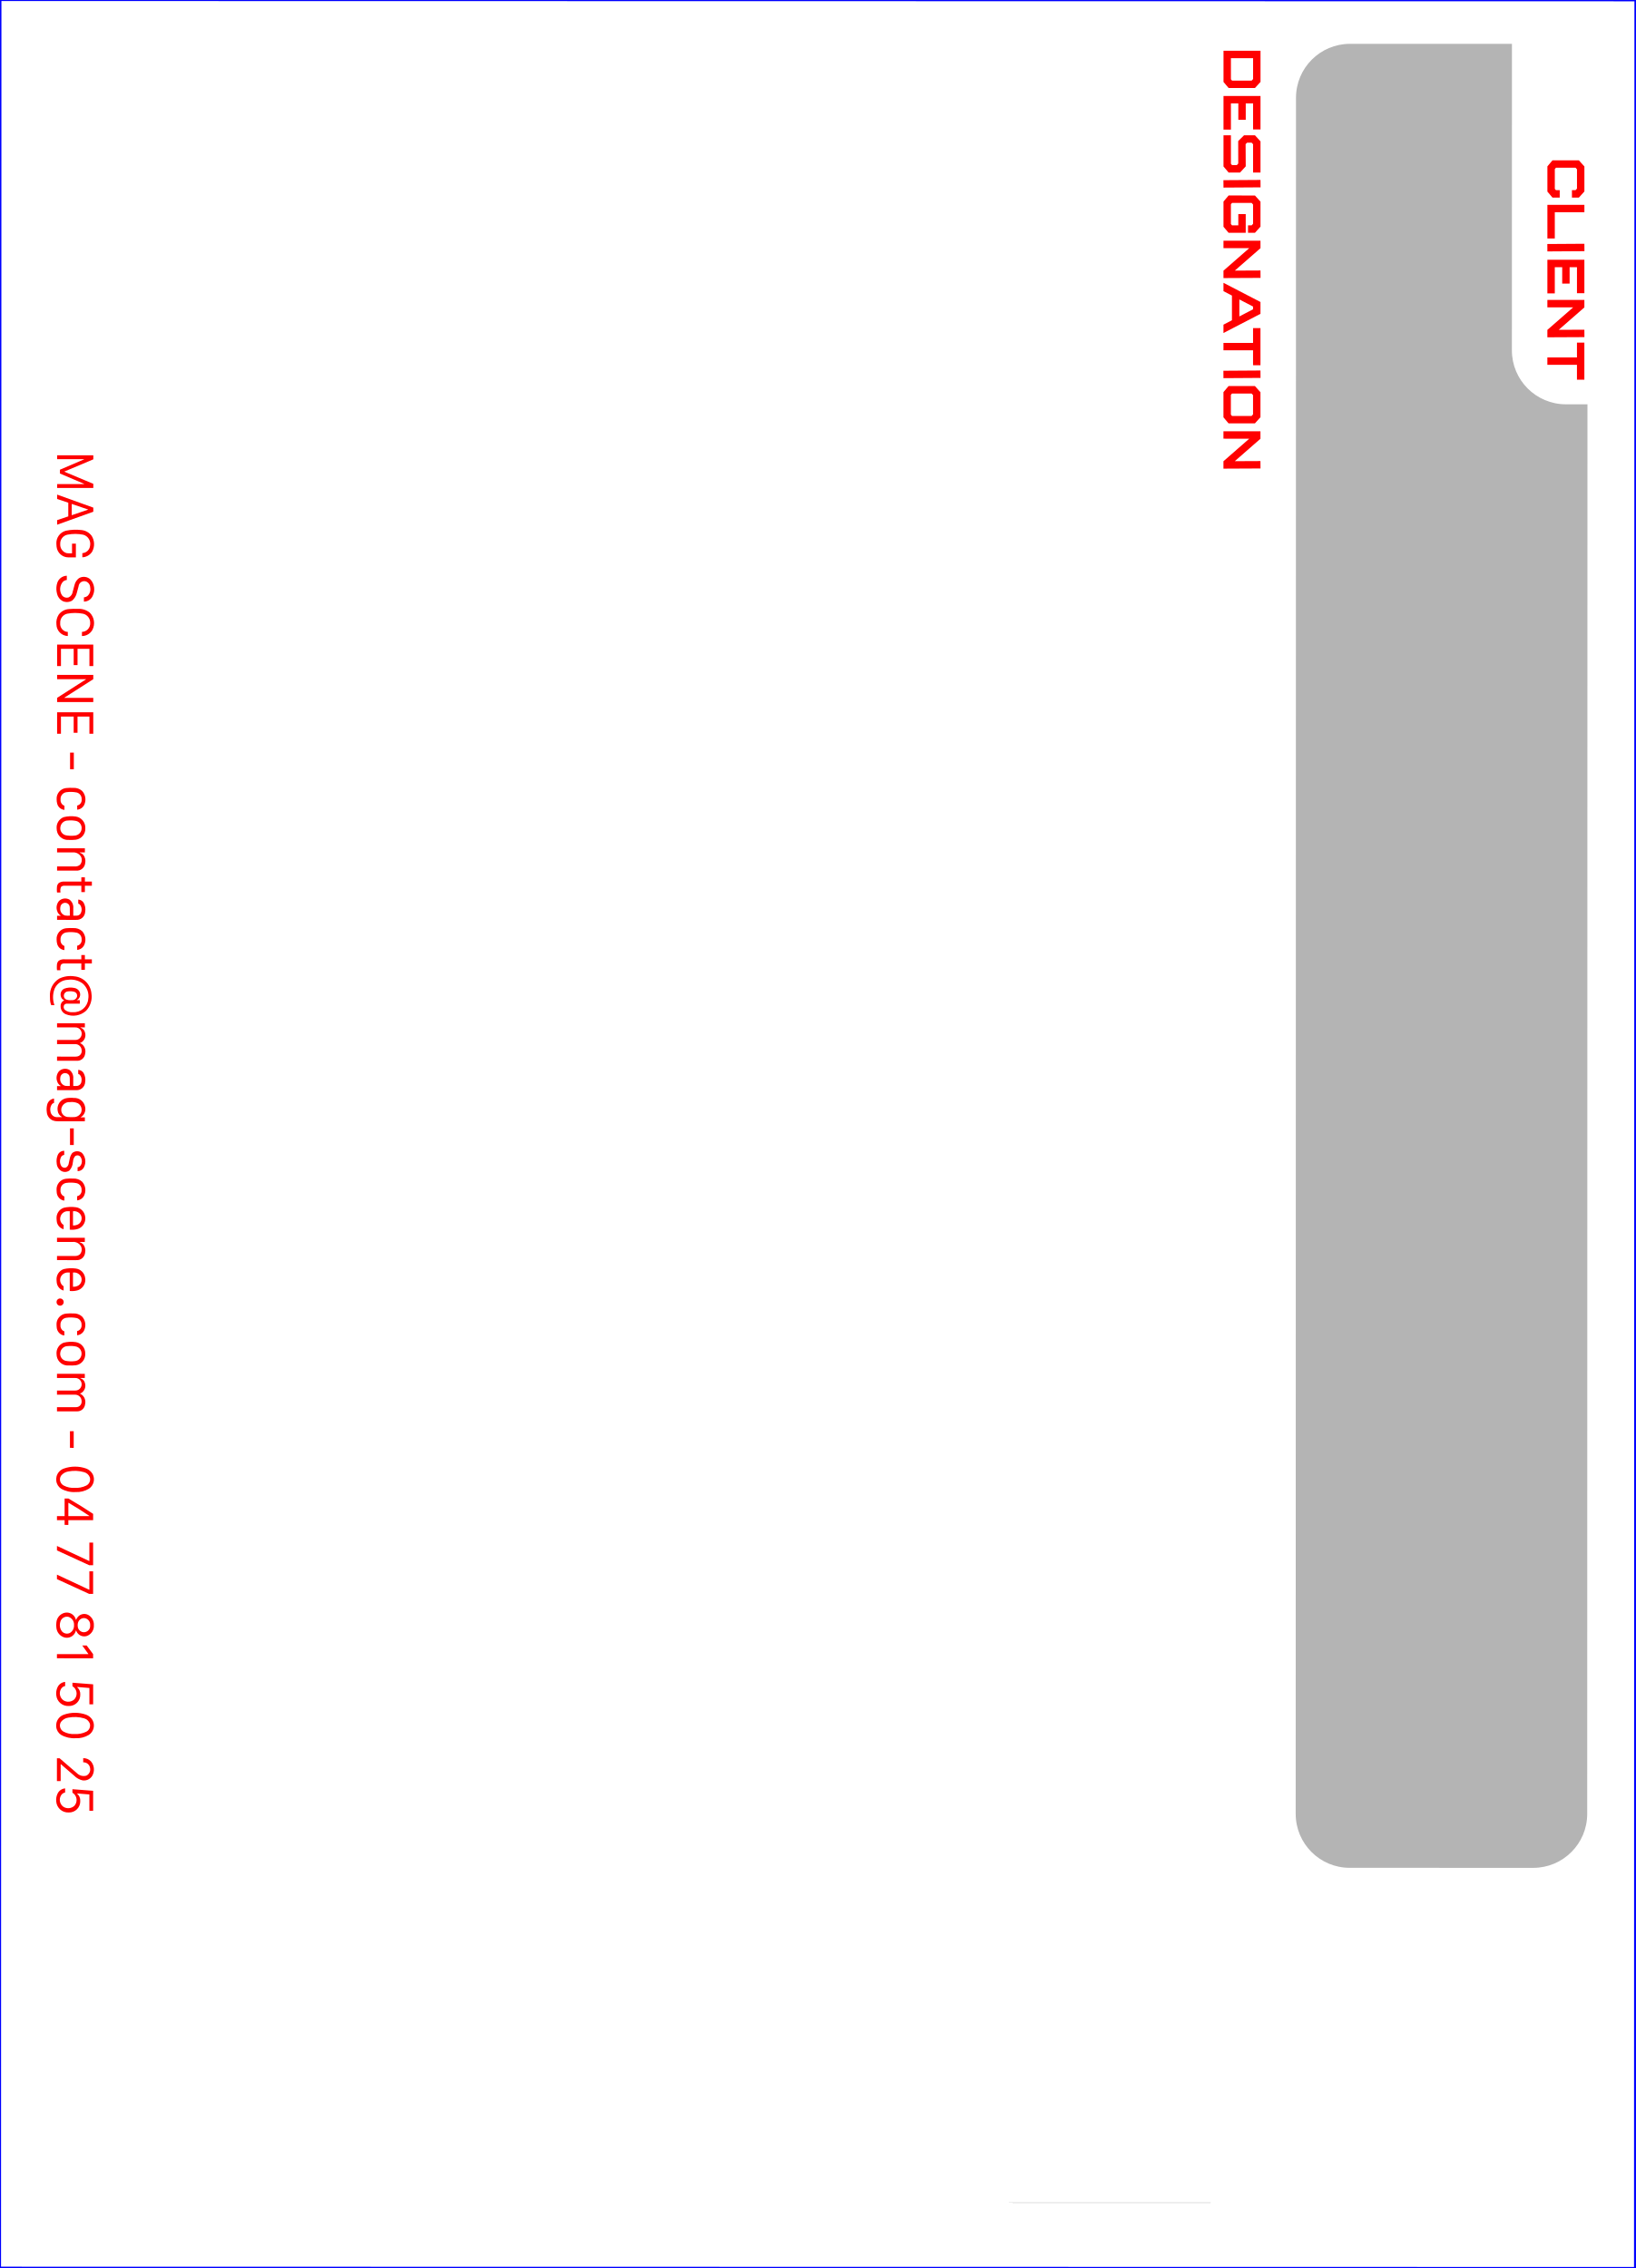
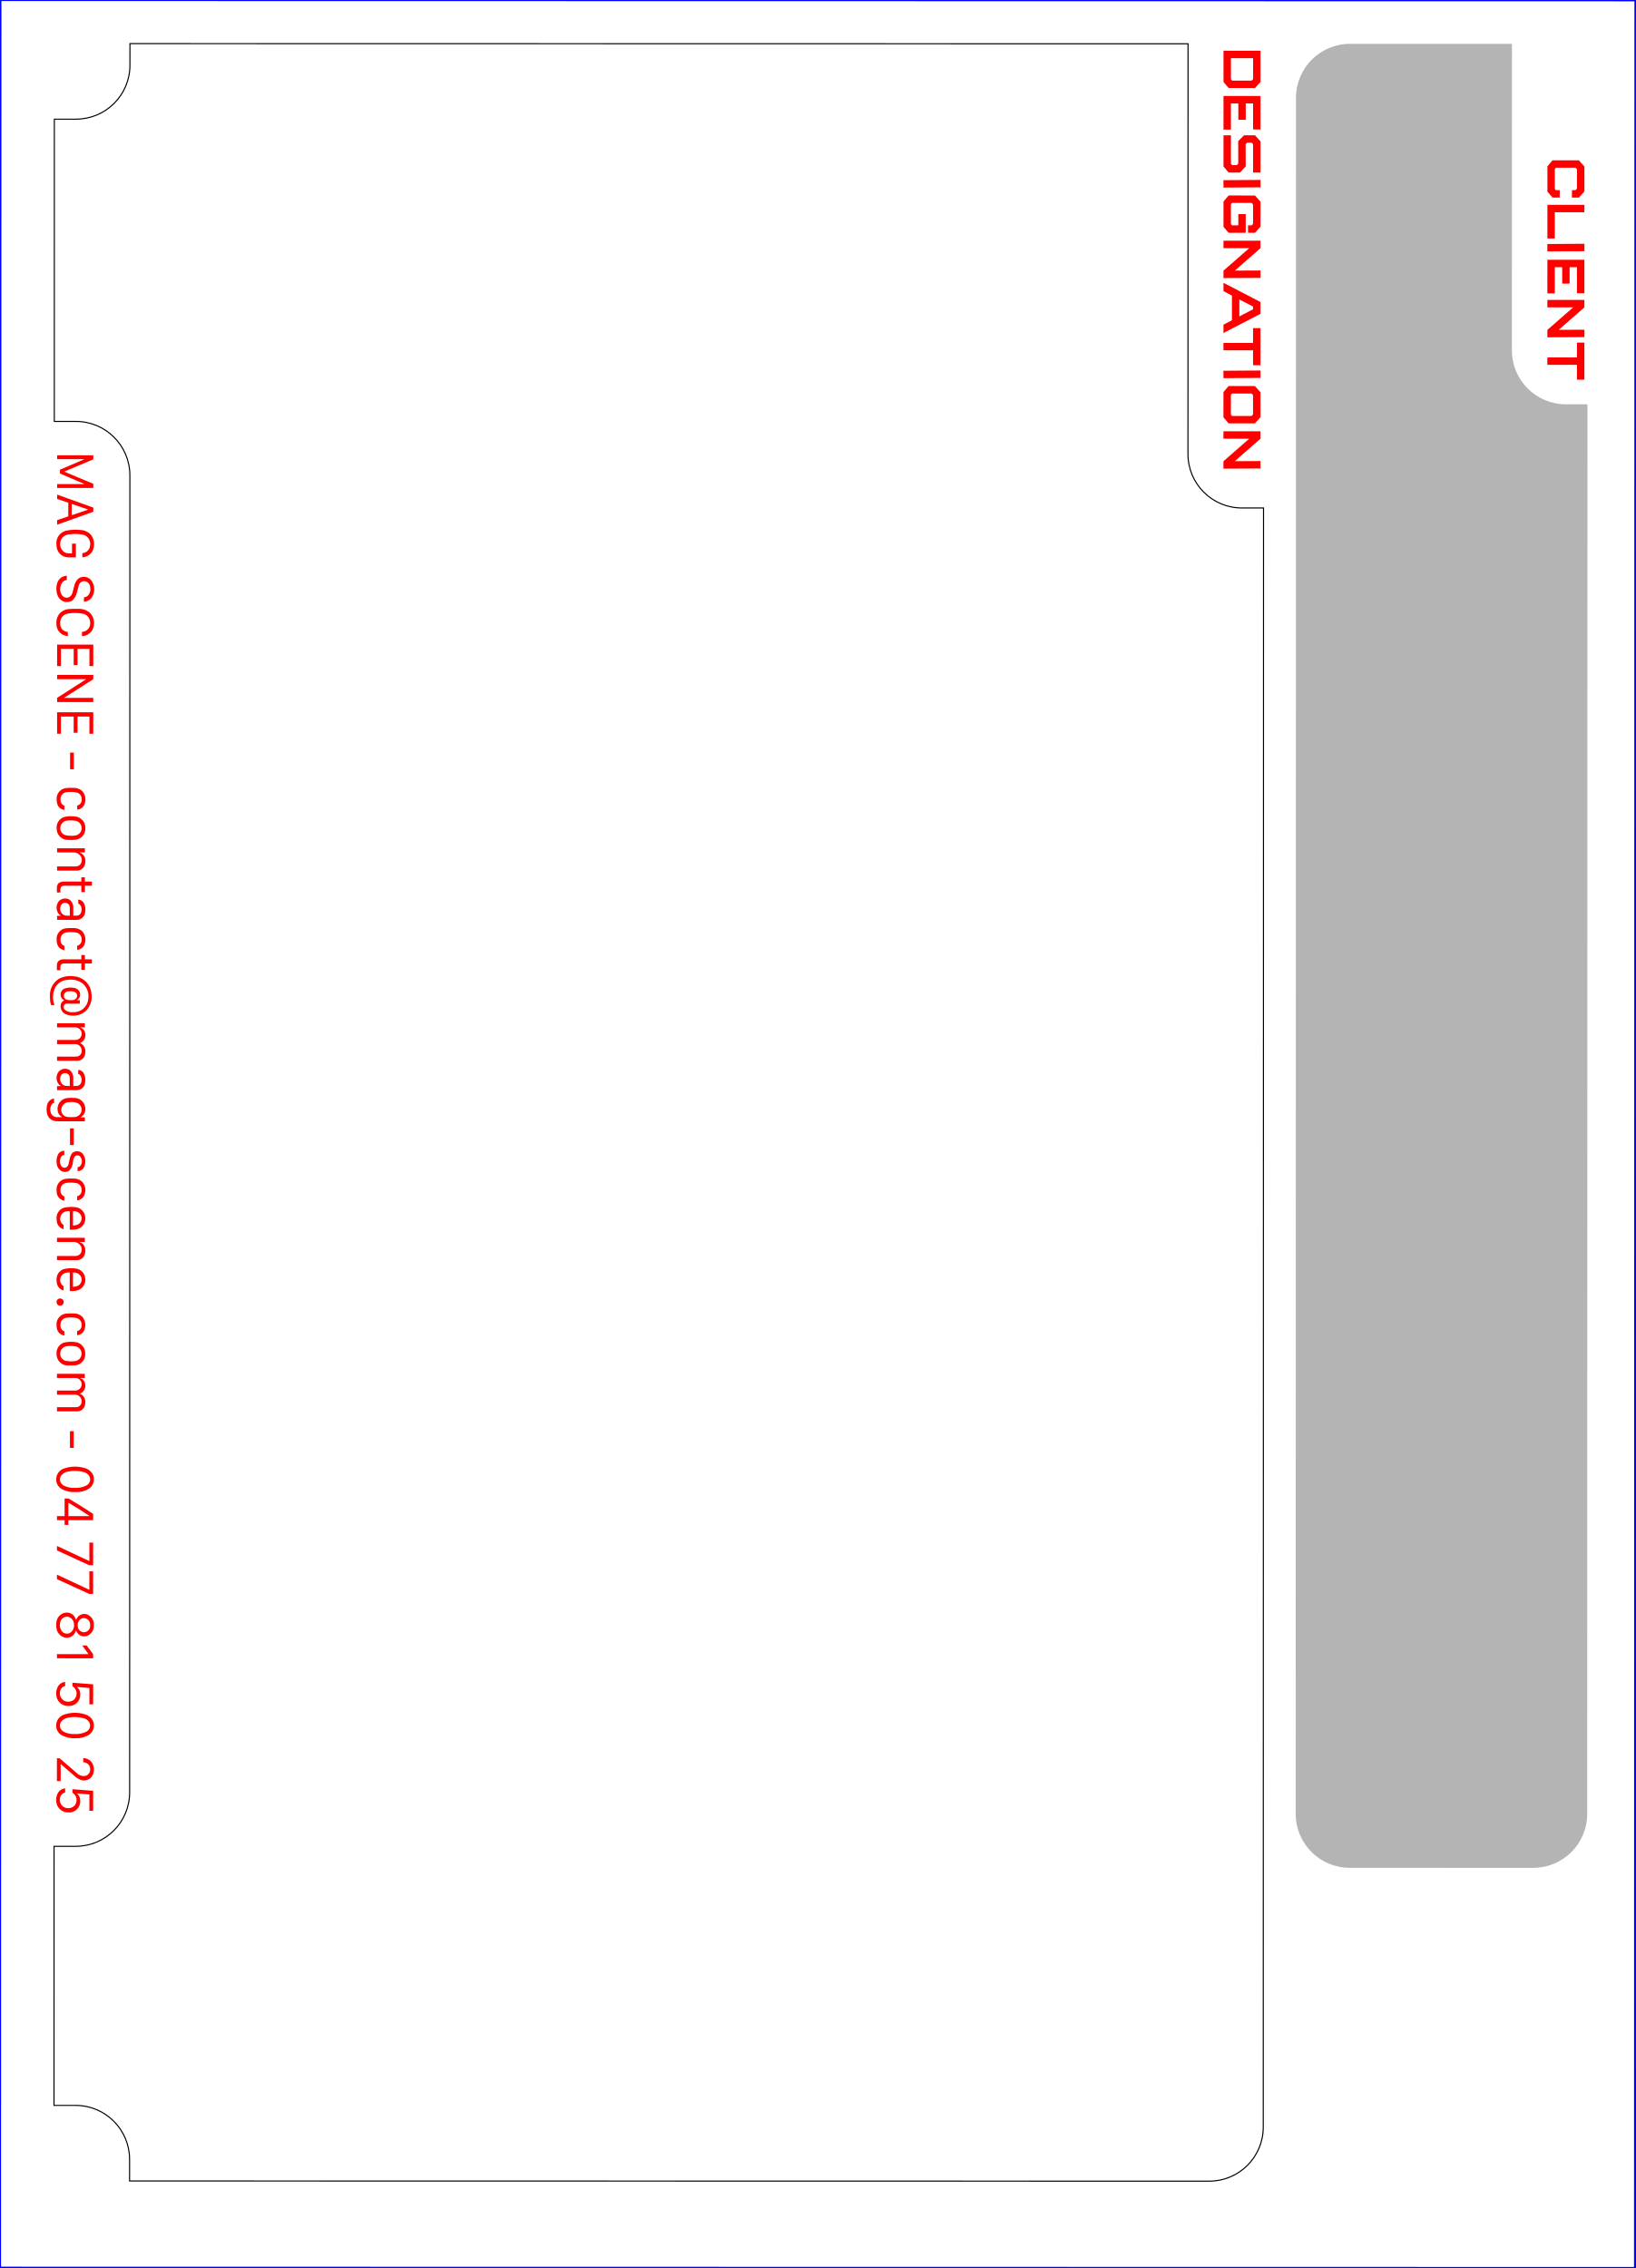
- <svg xmlns="http://www.w3.org/2000/svg" xmlns:xlink="http://www.w3.org/1999/xlink" width="151.476mm" height="210.103mm" viewBox="26.982 -203.052 151.476 210.103">
+ <svg xmlns="http://www.w3.org/2000/svg" width="151.476mm" height="210.103mm" viewBox="26.982 -203.052 151.476 210.103">
  <path transform="matrix(-0.000168,0.961539,0.961539,0.000168,172.7351,-178.0384)" style="stroke:none;fill:#ff0000;fill-rule:evenodd" d="M-1.791,-2.532L-1.815,1.038L-2.529,1.032L-2.505,-2.538L-1.791,-2.532zM3.597,-0.048L5.769,-2.532L6.483,-2.532L6.465,1.038L5.751,1.032L5.763,-1.44L3.603,1.032L2.883,1.032L2.883,-2.532L3.597,-2.532L3.597,-0.048zM-6.975,-2.04L-6.975,-1.344L-7.695,-1.344L-7.695,-1.71L-7.821,-1.818L-9.723,-1.818L-9.855,-1.71L-9.855,0.18L-9.699,0.318L-7.845,0.318L-7.695,0.18L-7.695,-0.168L-6.975,-0.168L-6.975,0.498L-7.569,1.032L-9.975,1.032L-10.569,0.498L-10.569,-2.04L-9.987,-2.532L-7.557,-2.532L-6.975,-2.04zM-3.039,-1.818L-5.565,-1.818L-5.565,1.032L-6.279,1.032L-6.279,-2.532L-3.039,-2.532L-3.039,-1.818zM2.253,-1.818L-0.273,-1.818L-0.273,-1.104L1.311,-1.104L1.311,-0.39L-0.273,-0.39L-0.273,0.318L2.235,0.318L2.235,1.032L-0.987,1.032L-0.987,-2.532L2.253,-2.532L2.253,-1.818zM9.135,0.318L10.569,0.318L10.569,1.032L6.993,1.032L6.993,0.318L8.421,0.318L8.421,-2.532L9.135,-2.532L9.135,0.318z" />
  <path transform="matrix(-0.000168,0.961539,0.961539,0.000168,142.7353,-178.9929)" style="stroke:none;fill:#ff0000;fill-rule:evenodd" d="M-6.948,-2.532L-6.972,1.038L-7.686,1.032L-7.662,-2.538L-6.948,-2.532zM17.244,-0.048L19.416,-2.532L20.13,-2.532L20.112,1.038L19.398,1.032L19.41,-1.44L17.25,1.032L16.53,1.032L16.53,-2.532L17.244,-2.532L17.244,-0.048zM11.412,-2.532L11.388,1.038L10.674,1.032L10.698,-2.538L11.412,-2.532zM-1.116,-0.048L1.056,-2.532L1.77,-2.532L1.752,1.038L1.038,1.032L1.05,-1.44L-1.11,1.032L-1.83,1.032L-1.83,-2.532L-1.116,-2.532L-1.116,-0.048zM-16.542,-2.04L-16.542,0.498L-17.13,1.032L-20.13,1.032L-20.13,-2.532L-17.124,-2.532L-16.542,-2.04zM-8.4,-2.04L-8.4,-0.936L-8.994,-0.39L-11.136,-0.402L-11.274,-0.258L-11.274,0.18L-11.124,0.318L-8.4,0.318L-8.4,1.032L-11.4,1.032L-11.988,0.498L-11.988,-0.552L-11.43,-1.116L-9.27,-1.11L-9.114,-1.248L-9.114,-1.71L-9.246,-1.818L-11.988,-1.818L-11.988,-2.532L-8.982,-2.532L-8.4,-2.04zM-2.592,-2.04L-2.592,-0.39L-4.392,-0.39L-4.392,-1.104L-3.312,-1.104L-3.312,-1.71L-3.438,-1.818L-5.34,-1.818L-5.472,-1.71L-5.472,0.18L-5.316,0.318L-3.462,0.318L-3.312,0.18L-3.312,-0.168L-2.592,-0.168L-2.592,0.498L-3.186,1.032L-5.592,1.032L-6.186,0.498L-6.186,-2.04L-5.604,-2.532L-3.174,-2.532L-2.592,-2.04zM3.456,-1.716L5.832,-1.716L6.258,-2.532L7.062,-2.532L5.214,1.032L4.074,1.032L2.226,-2.532L3.03,-2.532L3.456,-1.716zM8.73,0.318L10.164,0.318L10.164,1.032L6.588,1.032L6.588,0.318L8.016,0.318L8.016,-2.532L8.73,-2.532L8.73,0.318zM-12.534,-1.818L-15.06,-1.818L-15.06,-1.104L-13.476,-1.104L-13.476,-0.39L-15.06,-0.39L-15.06,0.318L-12.552,0.318L-12.552,1.032L-15.774,1.032L-15.774,-2.532L-12.534,-2.532L-12.534,-1.818zM15.768,-2.04L15.768,0.498L15.174,1.032L12.768,1.032L12.174,0.498L12.174,-2.04L12.756,-2.532L15.186,-2.532L15.768,-2.04zM3.828,-1.002L4.512,0.318L4.776,0.318L5.466,-1.002L3.828,-1.002zM13.02,-1.818L12.894,-1.71L12.894,0.18L13.044,0.318L14.898,0.318L15.054,0.18L15.054,-1.71L14.922,-1.818L13.02,-1.818zM-19.416,-1.818L-19.416,0.318L-17.406,0.318L-17.256,0.18L-17.256,-1.71L-17.382,-1.818L-19.416,-1.818z" />
  <path transform="matrix(-0.000175,1,1,0.000175,34.98256,-98.01178)" style="stroke:none;fill:#ff0000;fill-rule:evenodd" d="M-50.256,-2.771L-50.021,-2.723C-49.74,-2.656,-49.5,-2.472,-49.362,-2.217C-49.227,-1.933,-49.242,-1.601,-49.4,-1.33C-49.592,-1.105,-49.853,-0.949,-50.143,-0.888L-50.729,-0.73C-50.879,-0.714,-51.016,-0.637,-51.105,-0.515C-51.193,-0.392,-51.223,-0.237,-51.191,-0.09C-51.117,0.163,-50.887,0.339,-50.623,0.344C-50.337,0.406,-50.04,0.315,-49.838,0.103C-49.761,0.005,-49.714,-0.113,-49.703,-0.237L-49.309,-0.237C-49.308,0.123,-49.525,0.448,-49.859,0.584C-50.351,0.819,-50.935,0.74,-51.347,0.381C-51.63,0.093,-51.685,-0.35,-51.479,-0.699C-51.317,-0.909,-51.086,-1.056,-50.828,-1.113L-50.229,-1.273C-50.007,-1.3,-49.812,-1.434,-49.708,-1.631C-49.622,-1.86,-49.696,-2.118,-49.89,-2.267C-50.287,-2.53,-50.81,-2.489,-51.161,-2.168C-51.246,-2.072,-51.299,-1.95,-51.31,-1.821L-51.705,-1.821C-51.695,-2.219,-51.438,-2.569,-51.062,-2.699C-50.803,-2.786,-50.527,-2.811,-50.256,-2.771zM45.744,-2.771C46.176,-2.733,46.539,-2.43,46.654,-2.011C46.761,-1.585,46.528,-1.146,46.115,-0.996L46.003,-0.96L46.003,-0.94L46.092,-0.905C46.455,-0.74,46.637,-0.329,46.514,0.05C46.363,0.466,45.954,0.732,45.512,0.701C45.114,0.723,44.74,0.512,44.553,0.16C44.379,-0.193,44.495,-0.622,44.823,-0.84C44.883,-0.882,44.949,-0.916,45.018,-0.94L45.018,-0.96L44.93,-0.987C44.504,-1.131,44.26,-1.579,44.369,-2.016C44.475,-2.432,44.833,-2.735,45.261,-2.771C45.421,-2.793,45.584,-2.793,45.744,-2.771zM59.957,-2.371L58.4,-2.371L58.4,-2.341L59.464,-1.112C59.674,-0.904,59.821,-0.641,59.887,-0.354C59.96,0.079,59.705,0.5,59.289,0.636C58.886,0.785,58.434,0.701,58.111,0.417C57.926,0.231,57.825,-0.022,57.832,-0.284L58.217,-0.284L58.217,-0.271C58.208,0.033,58.425,0.297,58.724,0.347C59.016,0.421,59.321,0.28,59.453,0.008C59.541,-0.307,59.451,-0.644,59.217,-0.874L57.843,-2.47L57.843,-2.718L59.957,-2.718L59.957,-2.371zM32.141,-2.781C32.439,-2.75,32.708,-2.585,32.87,-2.333C33.103,-1.924,33.211,-1.457,33.18,-0.987C33.202,-0.555,33.094,-0.127,32.87,0.243C32.572,0.687,31.987,0.836,31.514,0.586C31.281,0.453,31.102,0.245,31.005,-0.005C30.765,-0.678,30.765,-1.412,31.005,-2.085C31.124,-2.419,31.401,-2.672,31.745,-2.759C31.875,-2.788,32.008,-2.795,32.141,-2.781zM-54.388,-2.769C-53.83,-2.707,-53.407,-2.238,-53.404,-1.677L-53.404,-0.982L-54.679,-0.982L-54.679,-1.339L-53.782,-1.339C-53.771,-1.505,-53.776,-1.671,-53.798,-1.836C-53.904,-2.212,-54.26,-2.462,-54.65,-2.432C-55.063,-2.451,-55.429,-2.165,-55.51,-1.759C-55.604,-1.276,-55.602,-0.779,-55.504,-0.296C-55.38,0.147,-54.936,0.421,-54.483,0.333C-54.111,0.294,-53.82,-0.009,-53.798,-0.383L-53.413,-0.383C-53.428,-0.012,-53.625,0.328,-53.938,0.527C-54.4,0.778,-54.959,0.759,-55.403,0.479C-55.706,0.254,-55.901,-0.089,-55.937,-0.465C-55.995,-0.946,-55.974,-1.433,-55.875,-1.907C-55.732,-2.458,-55.214,-2.829,-54.646,-2.788L-54.388,-2.769zM-47.192,-2.782C-46.612,-2.772,-46.139,-2.309,-46.118,-1.729L-46.503,-1.729L-46.517,-1.871C-46.609,-2.232,-46.952,-2.471,-47.323,-2.432C-47.726,-2.456,-48.089,-2.189,-48.186,-1.797C-48.282,-1.308,-48.281,-0.805,-48.186,-0.315C-48.096,0.077,-47.742,0.353,-47.339,0.345C-47.126,0.359,-46.916,0.285,-46.758,0.141C-46.6,-0.003,-46.508,-0.205,-46.503,-0.419L-46.118,-0.419C-46.117,-0.016,-46.337,0.355,-46.689,0.55C-47.218,0.825,-47.863,0.726,-48.286,0.305C-48.536,-0.007,-48.661,-0.401,-48.637,-0.8C-48.648,-1.082,-48.641,-1.364,-48.616,-1.645C-48.586,-2.014,-48.398,-2.352,-48.101,-2.573C-47.831,-2.745,-47.51,-2.819,-47.192,-2.782zM54.945,-2.781C55.244,-2.75,55.512,-2.585,55.674,-2.333C55.907,-1.924,56.015,-1.457,55.984,-0.987C56.006,-0.555,55.898,-0.127,55.674,0.243C55.376,0.688,54.791,0.836,54.318,0.586C54.086,0.453,53.906,0.245,53.809,-0.005C53.569,-0.678,53.569,-1.412,53.809,-2.085C53.928,-2.419,54.206,-2.672,54.549,-2.759C54.679,-2.788,54.813,-2.795,54.945,-2.781zM61.866,-2.779C62.453,-2.725,62.893,-2.218,62.864,-1.629C62.876,-1.342,62.768,-1.063,62.565,-0.859C62.362,-0.655,62.083,-0.546,61.796,-0.557C61.54,-0.543,61.293,-0.648,61.125,-0.841L61.102,-0.841L61.194,0.289L62.707,0.289L62.707,0.636L60.856,0.636L60.708,-1.282L61.03,-1.282L61.142,-1.137C61.44,-0.829,61.928,-0.814,62.246,-1.102C62.503,-1.379,62.542,-1.793,62.341,-2.112C62.103,-2.454,61.64,-2.553,61.283,-2.339C61.142,-2.258,61.043,-2.119,61.012,-1.958L60.633,-1.958C60.658,-2.261,60.842,-2.527,61.116,-2.657C61.349,-2.77,61.609,-2.812,61.866,-2.779zM52.002,-2.779C52.589,-2.725,53.029,-2.218,53,-1.629C53.012,-1.342,52.904,-1.063,52.701,-0.859C52.499,-0.655,52.219,-0.546,51.932,-0.557C51.677,-0.543,51.429,-0.648,51.261,-0.841L51.238,-0.841L51.331,0.289L52.843,0.289L52.843,0.636L50.992,0.636L50.844,-1.282L51.166,-1.282L51.277,-1.137C51.576,-0.829,52.064,-0.814,52.382,-1.102C52.639,-1.379,52.678,-1.793,52.477,-2.112C52.238,-2.454,51.776,-2.553,51.418,-2.339C51.277,-2.257,51.179,-2.119,51.148,-1.958L50.769,-1.958C50.794,-2.261,50.978,-2.527,51.252,-2.657C51.485,-2.77,51.745,-2.812,52.002,-2.779zM-42.122,-0.041L-42.108,-0.041L-40.392,-2.718L-40.001,-2.718L-40.001,0.631L-40.392,0.631L-40.392,-2.046L-40.409,-2.046L-42.122,0.631L-42.517,0.631L-42.517,-2.718L-42.122,-2.718L-42.122,-0.041zM-37.065,-2.362L-38.661,-2.362L-38.661,-1.183L-37.155,-1.183L-37.155,-0.827L-38.661,-0.827L-38.661,0.275L-37.065,0.275L-37.065,0.631L-39.055,0.631L-39.055,-2.718L-37.065,-2.718L-37.065,-2.362zM39.957,0.266L39.957,0.631L37.865,0.631L37.865,0.284L39.564,0.284L39.564,0.257L38.174,-2.718L38.588,-2.718L39.957,0.266zM42.616,0.266L42.616,0.631L40.524,0.631L40.524,0.284L42.224,0.284L42.224,0.257L40.833,-2.718L41.248,-2.718L42.616,0.266zM-62.506,-0.223L-62.488,-0.223L-61.526,-2.461L-61.174,-2.461L-60.219,-0.223L-60.194,-0.223L-60.194,-2.718L-59.838,-2.718L-59.838,0.631L-60.219,0.631L-61.343,-2.051L-61.356,-2.051L-62.488,0.631L-62.864,0.631L-62.864,-2.718L-62.506,-2.718L-62.506,-0.223zM-43.337,-2.362L-44.933,-2.362L-44.933,-1.183L-43.427,-1.183L-43.427,-0.827L-44.933,-0.827L-44.933,0.275L-43.337,0.275L-43.337,0.631L-45.327,0.631L-45.327,-2.718L-43.337,-2.718L-43.337,-2.362zM48.579,0.631L48.193,0.631L47.396,0.036L47.396,-0.372L48.175,0.189L48.193,0.189L48.193,-2.718L48.579,-2.718L48.579,0.631zM-58.47,-1.686L-57.203,-1.686L-56.856,-2.718L-56.433,-2.718L-57.634,0.631L-58.015,0.631L-59.22,-2.718L-58.817,-2.718L-58.47,-1.686zM35.783,-2.01L36.225,-2.01L36.225,-1.663L35.783,-1.663L35.783,0.631L35.201,0.631C34.703,-0.117,34.228,-0.88,33.779,-1.659L33.779,-2.01L35.409,-2.01L35.409,-2.718L35.783,-2.718L35.783,-2.01zM-15.282,-2.736L-15.162,-2.722L-15.162,-2.405L-15.259,-2.411C-15.409,-2.436,-15.563,-2.41,-15.695,-2.335C-15.765,-2.246,-15.798,-2.132,-15.787,-2.019L-15.787,-0.471L-15.201,-0.471L-15.201,-0.142L-15.787,-0.142L-15.787,0.505L-16.172,0.505L-16.172,-0.142L-16.566,-0.142L-16.566,-0.471L-16.172,-0.471L-16.172,-2.001C-16.193,-2.197,-16.146,-2.394,-16.04,-2.559C-15.942,-2.664,-15.806,-2.725,-15.662,-2.73C-15.536,-2.741,-15.408,-2.743,-15.282,-2.736zM-22.482,-2.736L-22.362,-2.722L-22.362,-2.405L-22.459,-2.411C-22.609,-2.436,-22.763,-2.41,-22.896,-2.335C-22.966,-2.246,-22.998,-2.132,-22.987,-2.019L-22.987,-0.471L-22.401,-0.471L-22.401,-0.142L-22.987,-0.142L-22.987,0.505L-23.372,0.505L-23.372,-0.142L-23.767,-0.142L-23.767,-0.471L-23.372,-0.471L-23.372,-2.001C-23.393,-2.197,-23.347,-2.394,-23.24,-2.559C-23.142,-2.664,-23.006,-2.725,-22.862,-2.73C-22.736,-2.741,-22.609,-2.743,-22.482,-2.736zM-12.479,-3.371C-12.29,-3.369,-12.102,-3.331,-11.926,-3.261L-11.926,-2.957L-12.086,-3.012C-12.547,-3.14,-13.038,-3.112,-13.48,-2.93C-13.952,-2.705,-14.259,-2.234,-14.273,-1.711C-14.344,-1.23,-14.222,-0.74,-13.934,-0.348C-13.571,0.073,-13.012,0.27,-12.466,0.167C-11.748,0.091,-11.219,-0.544,-11.275,-1.264C-11.246,-1.523,-11.321,-1.782,-11.483,-1.986C-11.608,-2.128,-11.822,-2.148,-11.972,-2.032C-12.033,-1.972,-12.067,-1.889,-12.063,-1.803L-12.063,-0.611L-12.39,-0.611L-12.39,-0.883L-12.411,-0.883L-12.47,-0.772C-12.669,-0.552,-13,-0.513,-13.246,-0.68C-13.401,-0.791,-13.503,-0.962,-13.525,-1.152C-13.585,-1.453,-13.56,-1.766,-13.451,-2.053C-13.319,-2.329,-13.001,-2.46,-12.712,-2.358C-12.56,-2.316,-12.436,-2.205,-12.377,-2.058L-12.354,-2.058L-12.334,-2.121C-12.223,-2.309,-12.012,-2.414,-11.795,-2.389C-11.491,-2.382,-11.217,-2.202,-11.091,-1.924C-10.816,-1.283,-10.94,-0.541,-11.409,-0.025C-11.837,0.376,-12.427,0.557,-13.007,0.466C-13.851,0.392,-14.521,-0.277,-14.595,-1.122C-14.667,-1.597,-14.594,-2.084,-14.385,-2.517C-14.04,-3.089,-13.404,-3.421,-12.737,-3.378L-12.479,-3.371zM45.376,-0.79L45.254,-0.759C44.973,-0.67,44.806,-0.381,44.87,-0.093C44.948,0.192,45.217,0.381,45.512,0.358C45.676,0.376,45.841,0.325,45.965,0.216C46.09,0.107,46.163,-0.049,46.167,-0.214C46.167,-0.51,45.943,-0.759,45.648,-0.79C45.558,-0.803,45.467,-0.803,45.376,-0.79zM54.636,-2.418L54.483,-2.351C54.261,-2.183,54.115,-1.934,54.076,-1.658C53.984,-1.174,54.006,-0.677,54.142,-0.204C54.21,0.045,54.394,0.244,54.636,0.331C54.935,0.412,55.249,0.27,55.386,-0.007C55.549,-0.347,55.623,-0.723,55.599,-1.1C55.616,-1.44,55.542,-1.78,55.386,-2.083C55.248,-2.359,54.934,-2.5,54.636,-2.418zM31.832,-2.418L31.679,-2.351C31.457,-2.183,31.311,-1.934,31.272,-1.658C31.18,-1.174,31.202,-0.677,31.338,-0.204C31.405,0.045,31.59,0.244,31.832,0.331C32.13,0.412,32.444,0.27,32.582,-0.007C32.745,-0.347,32.818,-0.723,32.794,-1.1C32.812,-1.44,32.738,-1.78,32.582,-2.083C32.444,-2.359,32.13,-2.5,31.832,-2.418zM34.183,-1.663L34.183,-1.634C34.562,-0.982,34.964,-0.344,35.388,0.279L35.409,0.279L35.409,-1.663L34.183,-1.663zM-58.357,-1.368L-57.841,0.149L-57.828,0.149L-57.312,-1.368L-58.357,-1.368zM-4.953,-2.736L-4.749,-2.663C-4.621,-2.596,-4.514,-2.495,-4.439,-2.371L-4.426,-2.371L-4.426,-2.718L-4.05,-2.718L-4.05,-0.949C-4.037,-0.739,-4.107,-0.532,-4.248,-0.375C-4.388,-0.219,-4.585,-0.125,-4.795,-0.114C-5.09,-0.062,-5.394,-0.117,-5.653,-0.267C-5.818,-0.378,-5.921,-0.559,-5.932,-0.757L-5.558,-0.757L-5.486,-0.622C-5.325,-0.471,-5.099,-0.41,-4.883,-0.456C-4.757,-0.461,-4.638,-0.515,-4.554,-0.609C-4.471,-0.703,-4.43,-0.828,-4.439,-0.953L-4.439,-1.217L-5.129,-1.217C-5.44,-1.188,-5.744,-1.324,-5.929,-1.575C-6.105,-1.891,-6.051,-2.285,-5.796,-2.542C-5.562,-2.737,-5.249,-2.81,-4.953,-2.736zM-20.728,-2.736L-20.524,-2.663C-20.396,-2.596,-20.289,-2.495,-20.215,-2.371L-20.201,-2.371L-20.201,-2.718L-19.825,-2.718L-19.825,-0.949C-19.812,-0.739,-19.883,-0.532,-20.023,-0.375C-20.163,-0.218,-20.36,-0.125,-20.57,-0.114C-20.865,-0.062,-21.169,-0.116,-21.428,-0.267C-21.593,-0.378,-21.696,-0.559,-21.707,-0.757L-21.333,-0.757L-21.261,-0.622C-21.008,-0.404,-20.641,-0.383,-20.365,-0.572C-20.259,-0.669,-20.204,-0.81,-20.215,-0.953L-20.215,-1.217L-20.904,-1.217C-21.215,-1.188,-21.519,-1.324,-21.705,-1.575C-21.88,-1.891,-21.826,-2.285,-21.571,-2.542C-21.337,-2.738,-21.024,-2.81,-20.728,-2.736zM-17.79,-2.747L-17.597,-2.707C-17.284,-2.627,-17.055,-2.359,-17.026,-2.037L-17.411,-2.037L-17.441,-2.122C-17.556,-2.319,-17.779,-2.428,-18.006,-2.398C-18.328,-2.417,-18.613,-2.188,-18.663,-1.87C-18.71,-1.547,-18.702,-1.218,-18.639,-0.898C-18.565,-0.614,-18.299,-0.423,-18.006,-0.444C-17.736,-0.41,-17.484,-0.59,-17.429,-0.856L-17.044,-0.856C-17.072,-0.529,-17.297,-0.252,-17.612,-0.159C-18.017,-0.016,-18.468,-0.11,-18.783,-0.401C-18.978,-0.621,-19.08,-0.909,-19.065,-1.204C-19.076,-1.434,-19.071,-1.665,-19.048,-1.894C-18.987,-2.412,-18.531,-2.793,-18.011,-2.761L-17.79,-2.747zM-2.035,-3.668C-1.684,-3.649,-1.375,-3.43,-1.241,-3.105C-1.19,-2.961,-1.165,-2.81,-1.167,-2.657L-1.167,-0.142L-1.532,-0.142L-1.532,-0.527L-1.55,-0.527L-1.594,-0.445C-1.807,-0.164,-2.167,-0.036,-2.51,-0.12C-3.008,-0.214,-3.358,-0.664,-3.329,-1.169C-3.355,-1.416,-3.343,-1.666,-3.294,-1.91C-3.17,-2.429,-2.658,-2.759,-2.133,-2.657C-1.894,-2.63,-1.684,-2.483,-1.575,-2.267L-1.55,-2.267L-1.55,-2.662C-1.535,-2.823,-1.582,-2.985,-1.685,-3.11C-1.788,-3.236,-1.937,-3.314,-2.099,-3.331C-2.327,-3.381,-2.566,-3.328,-2.753,-3.188C-2.813,-3.139,-2.854,-3.071,-2.869,-2.995L-3.272,-2.995C-3.232,-3.31,-2.999,-3.566,-2.689,-3.636C-2.475,-3.687,-2.253,-3.698,-2.035,-3.668zM-26.074,-1.273C-26.104,-0.956,-25.943,-0.652,-25.665,-0.496C-25.42,-0.38,-25.129,-0.42,-24.926,-0.6C-24.817,-0.731,-24.762,-0.9,-24.774,-1.07L-24.774,-2.718L-24.389,-2.718L-24.389,-0.949C-24.351,-0.53,-24.658,-0.158,-25.076,-0.115C-25.353,-0.054,-25.643,-0.123,-25.862,-0.303C-25.95,-0.391,-26.014,-0.499,-26.049,-0.618L-26.074,-0.618L-26.074,-0.142L-26.458,-0.142L-26.458,-2.718L-26.074,-2.718L-26.074,-1.273zM-28.095,-2.742L-27.888,-2.686C-27.464,-2.516,-27.198,-2.09,-27.232,-1.634C-27.222,-1.415,-27.228,-1.195,-27.251,-0.978C-27.328,-0.452,-27.793,-0.072,-28.323,-0.102C-28.854,-0.08,-29.315,-0.46,-29.397,-0.985C-29.451,-1.359,-29.432,-1.739,-29.341,-2.105C-29.181,-2.523,-28.769,-2.788,-28.323,-2.761L-28.095,-2.742zM22.613,-1.052C22.597,-0.839,22.702,-0.636,22.883,-0.522C23.064,-0.409,23.293,-0.403,23.48,-0.506C23.667,-0.61,23.782,-0.807,23.778,-1.021L23.778,-2.718L24.161,-2.718L24.161,-1.057C24.154,-0.894,24.215,-0.735,24.329,-0.618C24.442,-0.5,24.599,-0.435,24.763,-0.437C25.034,-0.411,25.277,-0.606,25.311,-0.876L25.319,-0.996L25.319,-2.718L25.705,-2.718L25.705,-0.904C25.719,-0.711,25.659,-0.52,25.535,-0.373C25.411,-0.225,25.233,-0.133,25.041,-0.114C24.687,-0.028,24.317,-0.176,24.119,-0.482L24.068,-0.583L24.048,-0.583L24.012,-0.484C23.824,-0.163,23.438,-0.015,23.083,-0.129C22.869,-0.178,22.698,-0.339,22.638,-0.55L22.613,-0.55L22.613,-0.142L22.229,-0.142L22.229,-2.718L22.613,-2.718L22.613,-1.052zM-30.777,-2.747L-30.584,-2.707C-30.271,-2.627,-30.042,-2.359,-30.014,-2.037L-30.399,-2.037L-30.428,-2.122C-30.544,-2.319,-30.767,-2.428,-30.994,-2.398C-31.316,-2.418,-31.6,-2.189,-31.65,-1.87C-31.697,-1.547,-31.689,-1.218,-31.626,-0.898C-31.552,-0.614,-31.286,-0.423,-30.994,-0.444C-30.723,-0.41,-30.472,-0.59,-30.417,-0.856L-30.032,-0.856C-30.06,-0.529,-30.285,-0.252,-30.6,-0.159C-31.005,-0.016,-31.455,-0.11,-31.77,-0.401C-31.966,-0.621,-32.068,-0.909,-32.053,-1.204C-32.065,-1.434,-32.058,-1.665,-32.035,-1.894C-31.974,-2.412,-31.519,-2.793,-30.999,-2.761L-30.777,-2.747zM20.592,-2.742C21.122,-2.651,21.496,-2.17,21.454,-1.634C21.464,-1.415,21.458,-1.196,21.436,-0.978C21.359,-0.452,20.894,-0.072,20.364,-0.102C19.833,-0.08,19.371,-0.46,19.29,-0.985C19.236,-1.359,19.255,-1.739,19.346,-2.105C19.506,-2.523,19.918,-2.788,20.364,-2.761L20.592,-2.742zM17.909,-2.747C18.25,-2.728,18.545,-2.502,18.652,-2.178L18.673,-2.037L18.288,-2.037L18.258,-2.122C18.143,-2.32,17.92,-2.428,17.693,-2.398C17.371,-2.418,17.087,-2.188,17.037,-1.87C16.99,-1.547,16.998,-1.218,17.061,-0.898C17.135,-0.614,17.401,-0.424,17.693,-0.444C17.963,-0.409,18.215,-0.589,18.27,-0.856L18.655,-0.856C18.627,-0.529,18.402,-0.252,18.087,-0.159C17.682,-0.016,17.232,-0.11,16.917,-0.401C16.721,-0.621,16.619,-0.909,16.634,-1.204C16.623,-1.434,16.629,-1.665,16.651,-1.894C16.712,-2.412,17.168,-2.793,17.688,-2.761L17.909,-2.747zM13.749,-2.745C14.112,-2.715,14.419,-2.46,14.513,-2.107L14.105,-2.107L14.077,-2.169C13.876,-2.416,13.533,-2.497,13.243,-2.365C12.98,-2.236,12.821,-1.96,12.843,-1.667L12.843,-1.537L14.552,-1.537C14.58,-1.277,14.556,-1.014,14.479,-0.765C14.299,-0.28,13.787,-0.004,13.283,-0.121C12.855,-0.201,12.528,-0.548,12.474,-0.98C12.422,-1.354,12.44,-1.734,12.527,-2.101C12.674,-2.523,13.087,-2.794,13.533,-2.761L13.749,-2.745zM2.727,-2.748C3.03,-2.733,3.304,-2.562,3.451,-2.296C3.569,-2.063,3.547,-1.783,3.393,-1.571C3.181,-1.379,2.909,-1.266,2.623,-1.251L2.614,-1.246L2.571,-1.239C2.387,-1.231,2.21,-1.163,2.067,-1.045C1.965,-0.918,1.963,-0.739,2.061,-0.609C2.303,-0.376,2.676,-0.35,2.948,-0.547C3.031,-0.613,3.082,-0.709,3.092,-0.813L3.453,-0.813C3.454,-0.56,3.308,-0.328,3.079,-0.219C2.645,-0,2.122,-0.075,1.767,-0.407C1.553,-0.672,1.557,-1.052,1.777,-1.312C1.941,-1.435,2.131,-1.516,2.333,-1.548L2.701,-1.627C2.863,-1.641,3.011,-1.726,3.104,-1.859C3.18,-2.016,3.135,-2.204,2.998,-2.311C2.708,-2.497,2.334,-2.487,2.055,-2.286C1.996,-2.22,1.958,-2.138,1.947,-2.051L1.568,-2.051C1.562,-2.317,1.722,-2.558,1.969,-2.656C2.209,-2.755,2.471,-2.786,2.727,-2.748zM10.011,-1.273C9.981,-0.956,10.141,-0.651,10.42,-0.496C10.665,-0.38,10.955,-0.42,11.159,-0.6C11.268,-0.731,11.323,-0.9,11.311,-1.07L11.311,-2.718L11.696,-2.718L11.696,-0.949C11.734,-0.53,11.427,-0.158,11.009,-0.115C10.732,-0.054,10.442,-0.123,10.222,-0.303C10.135,-0.391,10.071,-0.499,10.035,-0.618L10.011,-0.618L10.011,-0.142L9.627,-0.142L9.627,-2.718L10.011,-2.718L10.011,-1.273zM-9.864,-1.052C-9.88,-0.839,-9.775,-0.636,-9.594,-0.523C-9.413,-0.409,-9.184,-0.403,-8.997,-0.507C-8.81,-0.61,-8.694,-0.807,-8.699,-1.021L-8.699,-2.718L-8.316,-2.718L-8.316,-1.057C-8.323,-0.894,-8.262,-0.735,-8.148,-0.618C-8.034,-0.501,-7.877,-0.435,-7.714,-0.437C-7.443,-0.411,-7.2,-0.606,-7.167,-0.876L-7.157,-0.996L-7.157,-2.718L-6.772,-2.718L-6.772,-0.904C-6.757,-0.711,-6.817,-0.52,-6.942,-0.373C-7.066,-0.225,-7.244,-0.133,-7.436,-0.114C-7.79,-0.028,-8.16,-0.176,-8.357,-0.482L-8.408,-0.583L-8.429,-0.583L-8.464,-0.484C-8.652,-0.163,-9.038,-0.015,-9.393,-0.129C-9.607,-0.178,-9.778,-0.339,-9.839,-0.55L-9.864,-0.55L-9.864,-0.142L-10.247,-0.142L-10.247,-2.718L-9.864,-2.718L-9.864,-1.052zM5.416,-2.747C5.756,-2.728,6.051,-2.502,6.158,-2.178L6.179,-2.037L5.794,-2.037L5.765,-2.122C5.649,-2.319,5.426,-2.428,5.199,-2.398C4.877,-2.418,4.592,-2.189,4.543,-1.87C4.496,-1.547,4.504,-1.218,4.566,-0.898C4.641,-0.614,4.907,-0.423,5.199,-0.444C5.469,-0.41,5.721,-0.59,5.776,-0.856L6.161,-0.856C6.133,-0.529,5.908,-0.252,5.593,-0.159C5.188,-0.016,4.738,-0.11,4.423,-0.401C4.227,-0.621,4.125,-0.909,4.14,-1.204C4.128,-1.434,4.134,-1.665,4.158,-1.894C4.218,-2.412,4.674,-2.793,5.194,-2.761L5.416,-2.747zM8.069,-2.745C8.433,-2.715,8.739,-2.46,8.834,-2.107L8.426,-2.107L8.398,-2.169C8.234,-2.381,7.959,-2.474,7.7,-2.405C7.362,-2.327,7.134,-2.013,7.164,-1.667L7.164,-1.537L8.873,-1.537C8.901,-1.277,8.876,-1.014,8.799,-0.765C8.62,-0.28,8.108,-0.004,7.604,-0.121C7.176,-0.201,6.849,-0.548,6.795,-0.98C6.743,-1.354,6.761,-1.734,6.848,-2.101C6.995,-2.523,7.408,-2.794,7.854,-2.761L8.069,-2.745zM-2.374,-2.314C-2.733,-2.223,-2.974,-1.886,-2.943,-1.517C-2.975,-1.268,-2.938,-1.015,-2.835,-0.787C-2.656,-0.481,-2.277,-0.357,-1.953,-0.499C-1.698,-0.632,-1.543,-0.9,-1.555,-1.188C-1.545,-1.373,-1.548,-1.56,-1.566,-1.745C-1.6,-2.08,-1.885,-2.334,-2.222,-2.328L-2.374,-2.314zM7.164,-1.239L7.164,-1.194C7.138,-0.903,7.294,-0.625,7.556,-0.495C7.841,-0.367,8.177,-0.46,8.355,-0.717C8.45,-0.874,8.494,-1.056,8.482,-1.239L7.164,-1.239zM-28.43,-2.412C-28.776,-2.362,-29.032,-2.063,-29.028,-1.714C-29.055,-1.453,-29.04,-1.189,-28.984,-0.933C-28.901,-0.638,-28.629,-0.437,-28.322,-0.444C-27.957,-0.442,-27.654,-0.726,-27.632,-1.09C-27.598,-1.371,-27.61,-1.656,-27.667,-1.933C-27.757,-2.267,-28.09,-2.475,-28.43,-2.412zM12.843,-1.239L12.843,-1.194C12.817,-0.903,12.973,-0.625,13.234,-0.495C13.52,-0.367,13.856,-0.46,14.034,-0.717C14.129,-0.874,14.173,-1.056,14.162,-1.239L12.843,-1.239zM20.257,-2.412C19.911,-2.362,19.655,-2.063,19.659,-1.714C19.632,-1.453,19.647,-1.189,19.703,-0.933C19.786,-0.638,20.058,-0.437,20.365,-0.444C20.73,-0.442,21.033,-0.726,21.055,-1.09C21.089,-1.371,21.078,-1.656,21.02,-1.933C20.93,-2.267,20.597,-2.475,20.257,-2.412zM-12.889,-2.081C-13.075,-2.035,-13.205,-1.866,-13.202,-1.675C-13.228,-1.479,-13.211,-1.28,-13.152,-1.091C-13.083,-0.918,-12.898,-0.822,-12.717,-0.865C-12.499,-0.93,-12.361,-1.143,-12.39,-1.368C-12.368,-1.544,-12.389,-1.722,-12.453,-1.888C-12.536,-2.045,-12.716,-2.124,-12.889,-2.081zM45.35,-2.438L45.202,-2.404C44.872,-2.32,44.668,-1.988,44.741,-1.655C44.844,-1.323,45.165,-1.108,45.512,-1.138C45.809,-1.117,46.092,-1.27,46.238,-1.53C46.357,-1.785,46.289,-2.088,46.072,-2.267C45.865,-2.422,45.604,-2.484,45.35,-2.438zM1.032,-1.169L-0.512,-1.169L-0.512,-1.517L1.032,-1.517L1.032,-1.169zM29.087,-1.169L27.543,-1.169L27.543,-1.517L29.087,-1.517L29.087,-1.169zM-33.777,-1.169L-35.321,-1.169L-35.321,-1.517L-33.777,-1.517L-33.777,-1.169zM-5.201,-2.419C-5.394,-2.413,-5.561,-2.283,-5.615,-2.097C-5.669,-1.911,-5.597,-1.712,-5.437,-1.603C-5.338,-1.556,-5.23,-1.533,-5.12,-1.537L-4.439,-1.537C-4.43,-1.677,-4.434,-1.818,-4.451,-1.958C-4.527,-2.247,-4.795,-2.443,-5.093,-2.427L-5.201,-2.419zM-20.976,-2.419C-21.169,-2.413,-21.337,-2.283,-21.39,-2.097C-21.444,-1.911,-21.372,-1.712,-21.212,-1.603C-21.114,-1.556,-21.005,-1.533,-20.896,-1.537L-20.215,-1.537C-20.205,-1.677,-20.209,-1.818,-20.227,-1.958C-20.302,-2.247,-20.57,-2.443,-20.868,-2.427L-20.976,-2.419zM15.648,-2.755C15.805,-2.725,15.917,-2.588,15.917,-2.429C15.917,-2.271,15.805,-2.134,15.648,-2.104C15.492,-2.071,15.335,-2.155,15.274,-2.303C15.24,-2.384,15.24,-2.475,15.273,-2.557C15.307,-2.638,15.371,-2.703,15.452,-2.737C15.515,-2.761,15.583,-2.767,15.648,-2.755z" />
  <rect transform="matrix(-0.000176,1,1.009592,0.000175,102.7196,-97.99999)" style="stroke:#0000ff;stroke-width:0.05mm;fill:none" x="-105.039" y="-75" width="210.077" height="150" />
-   <defs>
-     <clipPath id="designation-inner-clip" clipPathUnits="userSpaceOnUse">
-       <use xlink:href="#designation-outline" />
-     </clipPath>
-   </defs>
-   <path id="designation-outline" transform="matrix(1,0,0,-1,0,0)" style="stroke:#000000;stroke-width:4;fill:none;fill-rule:evenodd" clip-path="url(#designation-inner-clip)" d="M34.012,164.012C36.773,164.011,39.011,161.772,39.011,159.011L38.989,37.011C38.989,34.25,36.75,32.011,33.988,32.012L31.988,32.012L31.984,8.012L33.984,8.012C36.746,8.011,38.984,5.772,38.983,3.011L38.983,1.011L138.983,0.994C141.745,0.993,143.983,3.231,143.984,5.993L144.01,155.993L142.01,155.993C139.249,155.994,137.011,158.232,137.011,160.994L137.018,198.994L39.018,199.011L39.017,197.011C39.017,194.25,36.778,192.011,34.016,192.012L32.016,192.012L32.012,164.012L34.012,164.012z" />
+   <path transform="matrix(1,0,0,-1,0,0)" style="stroke:#000000;stroke-width:0.1;fill:none;fill-rule:evenodd" d="M34.012,164.012C36.773,164.011,39.011,161.772,39.011,159.011L38.989,37.011C38.989,34.25,36.75,32.011,33.988,32.012L31.988,32.012L31.984,8.012L33.984,8.012C36.746,8.011,38.984,5.772,38.983,3.011L38.983,1.011L138.983,0.994C141.745,0.993,143.983,3.231,143.984,5.993L144.01,155.993L142.01,155.993C139.249,155.994,137.011,158.232,137.011,160.994L137.018,198.994L39.018,199.011L39.017,197.011C39.017,194.25,36.778,192.011,34.016,192.012L32.016,192.012L32.012,164.012L34.012,164.012z" />
  <path transform="matrix(1,0,0,-1,0,0)" style="stroke:none;fill:#b4b4b4;fill-rule:evenodd" d="M146.989,35.022C146.989,32.26,149.227,30.021,151.988,30.021L168.988,30.018C171.75,30.017,173.989,32.255,173.989,35.017L174.012,165.598L172.012,165.598C169.25,165.599,167.012,167.838,167.013,170.599L167.018,198.989L152.018,198.991C149.256,198.992,147.017,196.754,147.017,193.992L146.989,35.022z" />
</svg>
